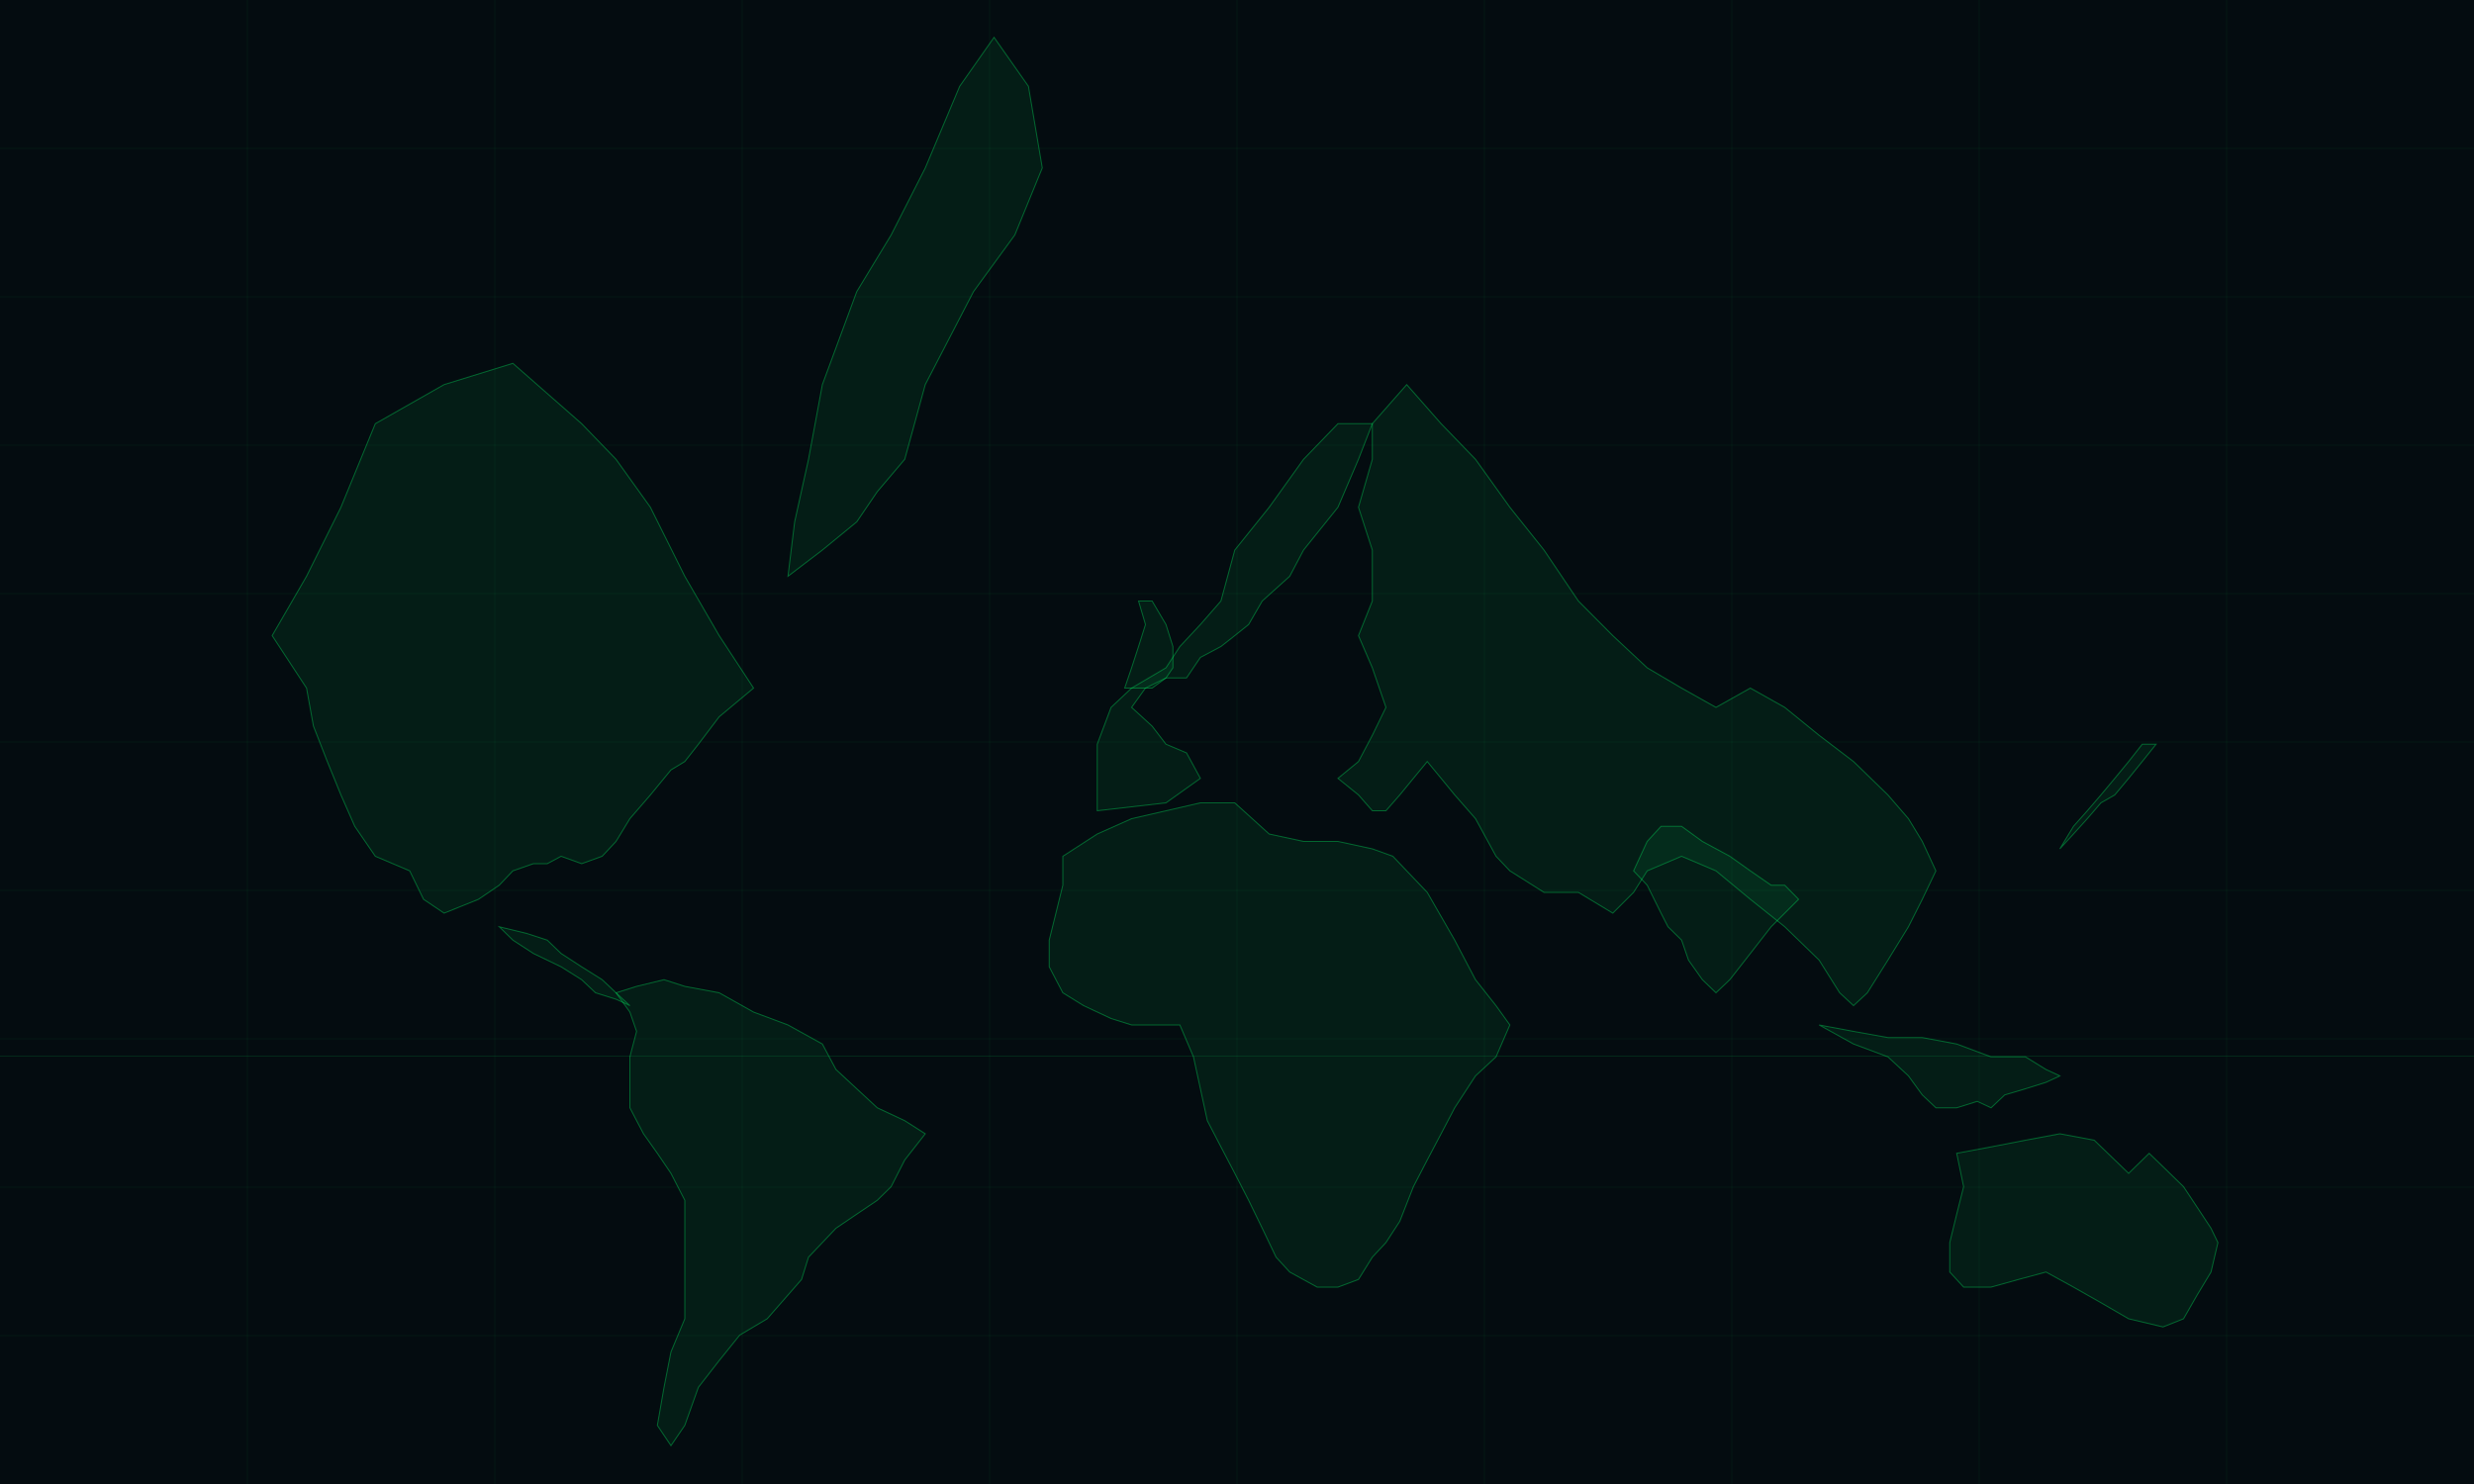
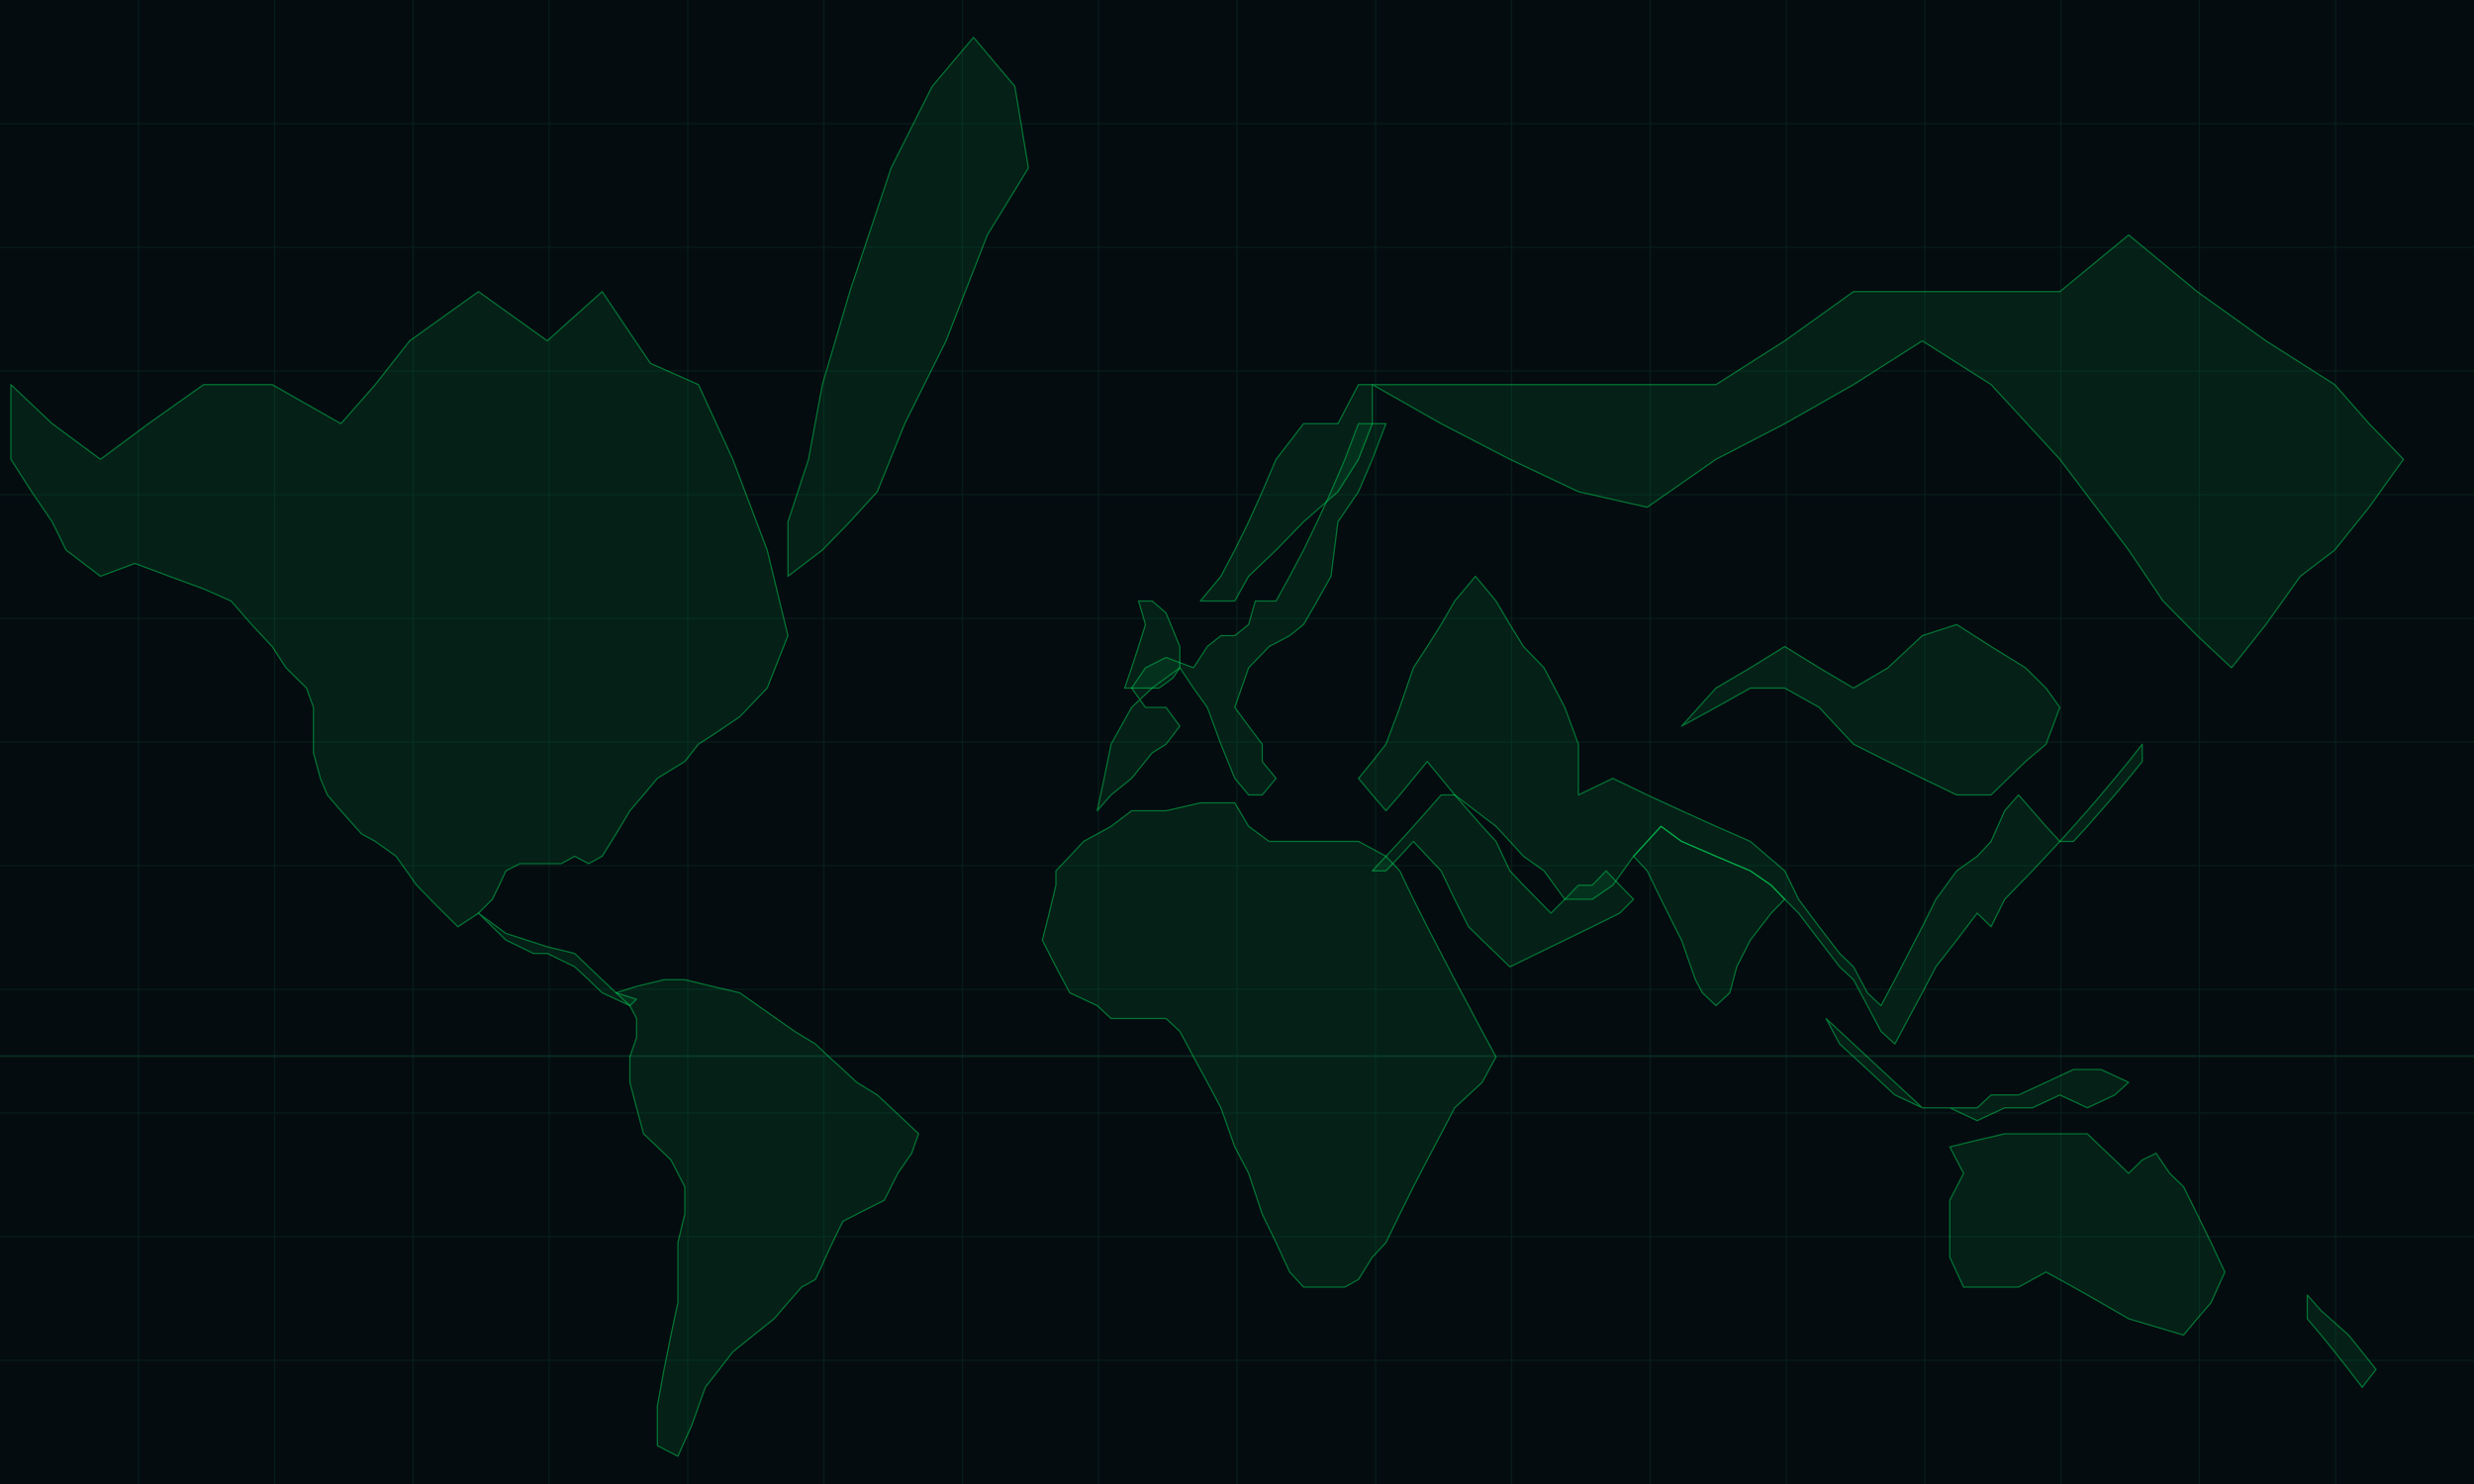
- <svg xmlns="http://www.w3.org/2000/svg" viewBox="0 0 1000 600" preserveAspectRatio="none">
+ <svg xmlns="http://www.w3.org/2000/svg" viewBox="0 0 1000 600">
  <rect width="1000" height="600" fill="#040c10" />
-   <g>
-     <line x1="0" y1="60" x2="1000" y2="60" stroke="rgba(0,255,100,0.06)" stroke-width="0.3" />
-     <line x1="0" y1="120" x2="1000" y2="120" stroke="rgba(0,255,100,0.06)" stroke-width="0.3" />
-     <line x1="0" y1="180" x2="1000" y2="180" stroke="rgba(0,255,100,0.06)" stroke-width="0.3" />
-     <line x1="0" y1="240" x2="1000" y2="240" stroke="rgba(0,255,100,0.06)" stroke-width="0.3" />
-     <line x1="0" y1="300" x2="1000" y2="300" stroke="rgba(0,255,100,0.06)" stroke-width="0.3" />
-     <line x1="0" y1="360" x2="1000" y2="360" stroke="rgba(0,255,100,0.06)" stroke-width="0.3" />
-     <line x1="0" y1="420" x2="1000" y2="420" stroke="rgba(0,255,100,0.06)" stroke-width="0.3" />
-     <line x1="0" y1="480" x2="1000" y2="480" stroke="rgba(0,255,100,0.06)" stroke-width="0.3" />
-     <line x1="0" y1="540" x2="1000" y2="540" stroke="rgba(0,255,100,0.06)" stroke-width="0.3" />
-     <line x1="100" y1="0" x2="100" y2="600" stroke="rgba(0,255,100,0.06)" stroke-width="0.3" />
-     <line x1="200" y1="0" x2="200" y2="600" stroke="rgba(0,255,100,0.06)" stroke-width="0.3" />
-     <line x1="300" y1="0" x2="300" y2="600" stroke="rgba(0,255,100,0.06)" stroke-width="0.3" />
-     <line x1="400" y1="0" x2="400" y2="600" stroke="rgba(0,255,100,0.06)" stroke-width="0.3" />
-     <line x1="500" y1="0" x2="500" y2="600" stroke="rgba(0,255,100,0.06)" stroke-width="0.3" />
-     <line x1="600" y1="0" x2="600" y2="600" stroke="rgba(0,255,100,0.06)" stroke-width="0.3" />
-     <line x1="700" y1="0" x2="700" y2="600" stroke="rgba(0,255,100,0.06)" stroke-width="0.3" />
-     <line x1="800" y1="0" x2="800" y2="600" stroke="rgba(0,255,100,0.06)" stroke-width="0.3" />
-     <line x1="900" y1="0" x2="900" y2="600" stroke="rgba(0,255,100,0.06)" stroke-width="0.3" />
-     <line x1="0" y1="427" x2="1000" y2="427" stroke="rgba(0,255,100,0.12)" stroke-width="0.4" />
+   <g opacity="0.5">
+     <line x1="0" y1="50" x2="1000" y2="50" stroke="#0a3020" stroke-width="0.5" />
+     <line x1="0" y1="100" x2="1000" y2="100" stroke="#0a3020" stroke-width="0.5" />
+     <line x1="0" y1="150" x2="1000" y2="150" stroke="#0a3020" stroke-width="0.5" />
+     <line x1="0" y1="200" x2="1000" y2="200" stroke="#0a3020" stroke-width="0.5" />
+     <line x1="0" y1="250" x2="1000" y2="250" stroke="#0a3020" stroke-width="0.5" />
+     <line x1="0" y1="300" x2="1000" y2="300" stroke="#0a3020" stroke-width="0.5" />
+     <line x1="0" y1="350" x2="1000" y2="350" stroke="#0a3020" stroke-width="0.5" />
+     <line x1="0" y1="400" x2="1000" y2="400" stroke="#0a3020" stroke-width="0.5" />
+     <line x1="0" y1="450" x2="1000" y2="450" stroke="#0a3020" stroke-width="0.5" />
+     <line x1="0" y1="500" x2="1000" y2="500" stroke="#0a3020" stroke-width="0.5" />
+     <line x1="0" y1="550" x2="1000" y2="550" stroke="#0a3020" stroke-width="0.5" />
+     <line x1="56" y1="0" x2="56" y2="600" stroke="#0a3020" stroke-width="0.5" />
+     <line x1="111" y1="0" x2="111" y2="600" stroke="#0a3020" stroke-width="0.5" />
+     <line x1="167" y1="0" x2="167" y2="600" stroke="#0a3020" stroke-width="0.5" />
+     <line x1="222" y1="0" x2="222" y2="600" stroke="#0a3020" stroke-width="0.5" />
+     <line x1="278" y1="0" x2="278" y2="600" stroke="#0a3020" stroke-width="0.5" />
+     <line x1="333" y1="0" x2="333" y2="600" stroke="#0a3020" stroke-width="0.5" />
+     <line x1="389" y1="0" x2="389" y2="600" stroke="#0a3020" stroke-width="0.5" />
+     <line x1="444" y1="0" x2="444" y2="600" stroke="#0a3020" stroke-width="0.5" />
+     <line x1="500" y1="0" x2="500" y2="600" stroke="#0a3020" stroke-width="0.5" />
+     <line x1="556" y1="0" x2="556" y2="600" stroke="#0a3020" stroke-width="0.5" />
+     <line x1="611" y1="0" x2="611" y2="600" stroke="#0a3020" stroke-width="0.5" />
+     <line x1="667" y1="0" x2="667" y2="600" stroke="#0a3020" stroke-width="0.5" />
+     <line x1="722" y1="0" x2="722" y2="600" stroke="#0a3020" stroke-width="0.5" />
+     <line x1="778" y1="0" x2="778" y2="600" stroke="#0a3020" stroke-width="0.5" />
+     <line x1="833" y1="0" x2="833" y2="600" stroke="#0a3020" stroke-width="0.5" />
+     <line x1="889" y1="0" x2="889" y2="600" stroke="#0a3020" stroke-width="0.5" />
+     <line x1="944" y1="0" x2="944" y2="600" stroke="#0a3020" stroke-width="0.5" />
+     <line x1="0" y1="427" x2="1000" y2="427" stroke="#0d4530" stroke-width="0.8" />
  </g>
-   <path d="M110.0,257.0 L123.9,233.0 L137.8,205.1 L151.7,171.3 L179.5,155.5 L207.3,146.9 L235.1,171.3 L249.0,185.7 L262.9,205.1 L276.8,233.0 L290.7,257.0 L304.6,278.2 L290.7,289.8 L282.3,300.9 L276.8,307.9 L271.2,311.3 L262.9,321.4 L254.6,331.0 L249.0,340.2 L243.4,346.2 L235.1,349.2 L226.8,346.2 L221.2,349.2 L215.6,349.2 L207.3,352.1 L201.8,357.9 L193.4,363.6 L179.5,369.2 L171.2,363.6 L165.6,352.1 L151.7,346.2 L143.4,334.1 L137.8,321.4 L132.3,307.9 L126.7,293.6 L123.9,278.2 L110.0,257.0Z" fill="rgba(0,180,80,0.10)" stroke="rgba(0,255,100,0.35)" stroke-width="0.4" />
-   <path d="M201.8,374.7 L207.3,380.1 L215.6,385.5 L221.2,388.2 L226.8,390.9 L235.1,396.1 L240.7,401.4 L249.0,404.0 L254.6,406.6 L249.0,401.4 L243.4,396.1 L235.1,390.9 L226.8,385.5 L221.2,380.1 L212.9,377.4 L201.8,374.7Z" fill="rgba(0,180,80,0.10)" stroke="rgba(0,255,100,0.35)" stroke-width="0.4" />
-   <path d="M249.0,401.4 L257.3,398.8 L268.4,396.1 L276.8,398.8 L290.7,401.4 L304.6,409.2 L318.5,414.4 L332.4,422.1 L337.9,432.4 L346.3,440.2 L354.6,447.9 L365.7,453.1 L374.0,458.4 L365.7,469.0 L360.2,479.8 L354.6,485.3 L346.3,490.9 L337.9,496.6 L332.4,502.4 L326.8,508.3 L324.0,517.3 L318.5,523.6 L310.1,533.2 L299.0,539.8 L290.7,550.1 L282.3,560.9 L276.8,576.3 L271.2,584.5 L265.7,576.3 L268.4,560.9 L271.2,546.6 L276.8,533.2 L276.8,520.4 L276.8,508.3 L276.8,496.6 L276.8,485.3 L271.2,474.4 L265.7,466.3 L260.1,458.4 L254.6,447.9 L254.6,437.6 L254.6,427.3 L257.3,417.0 L254.6,409.2 L249.0,401.4Z" fill="rgba(0,180,80,0.10)" stroke="rgba(0,255,100,0.35)" stroke-width="0.4" />
-   <path d="M443.5,327.8 L471.3,324.6 L485.2,314.7 L479.6,304.4 L471.3,300.9 L465.7,293.6 L457.4,286.0 L463.0,278.2 L471.3,274.1 L479.6,274.1 L485.2,265.8 L493.5,261.4 L499.1,257.0 L504.7,252.5 L510.2,243.0 L521.3,233.0 L526.9,222.4 L540.8,205.1 L549.1,185.7 L554.7,171.3 L540.8,171.3 L526.9,185.7 L513.0,205.1 L499.1,222.4 L493.5,243.0 L485.2,252.5 L476.9,261.4 L471.3,270.0 L457.4,278.2 L449.1,286.0 L443.5,300.9 L443.5,327.8Z" fill="rgba(0,180,80,0.10)" stroke="rgba(0,255,100,0.35)" stroke-width="0.4" />
-   <path d="M429.6,346.2 L443.5,337.2 L457.4,331.0 L471.3,327.8 L485.2,324.6 L499.1,324.6 L513.0,337.2 L526.9,340.2 L540.8,340.2 L554.7,343.2 L563.0,346.2 L568.6,352.1 L576.9,360.8 L588.0,380.1 L596.4,396.1 L604.7,406.6 L610.3,414.4 L604.7,427.3 L596.4,435.0 L588.0,447.9 L582.5,458.4 L576.9,469.0 L571.3,479.8 L565.8,493.8 L560.2,502.4 L554.7,508.3 L549.1,517.3 L540.8,520.4 L532.4,520.4 L521.3,514.3 L515.8,508.3 L510.2,496.6 L504.7,485.3 L499.1,474.4 L493.5,463.7 L488.0,453.1 L485.2,440.2 L482.4,427.3 L476.9,414.4 L471.3,414.4 L457.4,414.4 L449.1,411.8 L438.0,406.6 L429.6,401.4 L424.1,390.9 L424.1,380.1 L426.8,369.2 L429.6,357.9 L429.6,346.2Z" fill="rgba(0,180,80,0.10)" stroke="rgba(0,255,100,0.35)" stroke-width="0.4" />
-   <path d="M554.7,171.3 L568.6,155.5 L582.5,171.3 L596.4,185.7 L610.3,205.1 L624.1,222.4 L638.0,243.0 L651.9,257.0 L665.8,270.0 L679.7,278.2 L693.6,286.0 L707.5,278.2 L721.4,286.0 L735.3,297.3 L749.2,307.9 L763.1,321.4 L771.4,331.0 L777.0,340.2 L782.5,352.1 L777.0,363.6 L771.4,374.7 L763.1,388.2 L754.8,401.4 L749.2,406.6 L743.6,401.4 L735.3,388.2 L721.4,374.7 L707.5,363.6 L693.6,352.1 L679.7,346.2 L665.8,352.1 L660.3,360.8 L651.9,369.2 L638.0,360.8 L624.1,360.8 L610.3,352.1 L604.7,346.2 L596.4,331.0 L588.0,321.4 L582.5,314.7 L576.9,307.9 L571.3,314.7 L565.8,321.4 L560.2,327.8 L554.7,327.8 L549.1,321.4 L540.8,314.7 L549.1,307.9 L554.7,297.3 L560.2,286.0 L554.7,270.0 L549.1,257.0 L554.7,243.0 L554.7,222.4 L549.1,205.1 L554.7,185.7 L554.7,171.3Z" fill="rgba(0,180,80,0.10)" stroke="rgba(0,255,100,0.35)" stroke-width="0.4" />
-   <path d="M790.9,466.3 L804.8,463.7 L818.7,461.0 L832.6,458.4 L846.5,461.0 L854.8,469.0 L860.4,474.4 L868.7,466.3 L874.3,471.7 L882.6,479.8 L888.1,488.1 L893.7,496.6 L896.5,502.4 L893.7,514.3 L888.1,523.6 L882.6,533.2 L874.3,536.5 L860.4,533.2 L849.2,526.7 L838.1,520.4 L827.0,514.3 L815.9,517.3 L804.8,520.4 L793.7,520.4 L788.1,514.3 L788.1,502.4 L790.9,490.9 L793.7,479.8 L790.9,466.3Z" fill="rgba(0,180,80,0.10)" stroke="rgba(0,255,100,0.35)" stroke-width="0.4" />
-   <path d="M318.5,233.0 L332.4,222.4 L346.3,211.0 L354.6,198.8 L365.7,185.7 L374.0,155.5 L393.5,117.9 L410.2,95.0 L421.3,67.9 L415.7,34.9 L401.8,15.1 L387.9,34.9 L374.0,67.9 L360.2,95.0 L346.3,117.9 L332.4,155.5 L326.8,185.7 L321.2,211.0 L318.5,233.0Z" fill="rgba(0,180,80,0.10)" stroke="rgba(0,255,100,0.35)" stroke-width="0.4" />
-   <path d="M454.6,278.2 L457.4,270.0 L460.2,261.4 L463.0,252.5 L460.2,243.0 L465.7,243.0 L471.3,252.5 L474.1,261.4 L474.1,270.0 L471.3,274.1 L465.7,278.2 L454.6,278.2Z" fill="rgba(0,180,80,0.10)" stroke="rgba(0,255,100,0.35)" stroke-width="0.4" />
-   <path d="M832.6,343.2 L838.1,337.2 L843.7,331.0 L849.2,324.6 L854.8,321.4 L860.4,314.7 L865.9,307.9 L871.5,300.9 L865.9,300.9 L860.4,307.9 L854.8,314.7 L849.2,321.4 L843.7,327.8 L838.1,334.1 L832.6,343.2Z" fill="rgba(0,180,80,0.10)" stroke="rgba(0,255,100,0.35)" stroke-width="0.4" />
-   <path d="M735.3,414.4 L749.2,422.1 L763.1,427.3 L771.4,435.0 L777.0,442.7 L782.5,447.9 L790.9,447.9 L799.2,445.3 L804.8,447.9 L810.3,442.7 L818.7,440.2 L827.0,437.6 L832.6,435.0 L827.0,432.4 L818.7,427.3 L804.8,427.3 L790.9,422.1 L777.0,419.5 L763.1,419.5 L749.2,417.0 L735.3,414.4Z" fill="rgba(0,180,80,0.10)" stroke="rgba(0,255,100,0.35)" stroke-width="0.4" />
-   <path d="M660.3,352.1 L665.8,357.9 L671.4,369.2 L674.2,374.7 L679.7,380.1 L682.5,388.2 L688.1,396.1 L693.6,401.4 L699.2,396.1 L707.5,385.5 L715.9,374.7 L721.4,369.2 L727.0,363.6 L721.4,357.9 L715.9,357.9 L707.5,352.1 L699.2,346.2 L688.1,340.2 L679.7,334.1 L671.4,334.1 L665.8,340.2 L660.3,352.1Z" fill="rgba(0,180,80,0.10)" stroke="rgba(0,255,100,0.35)" stroke-width="0.4" />
+   <path d="M4.4,155.5 L21.1,171.3 L40.6,185.7 L60.0,171.3 L82.3,155.5 L110.0,155.5 L137.8,171.3 L151.7,155.5 L165.6,137.8 L193.4,117.9 L221.2,137.8 L243.4,117.9 L262.9,146.9 L282.3,155.5 L296.2,185.7 L310.1,222.4 L318.5,257.0 L310.1,278.2 L299.0,289.8 L287.9,297.3 L282.3,300.9 L276.8,307.9 L271.2,311.3 L265.7,314.7 L260.1,321.4 L254.6,327.8 L249.0,337.2 L243.4,346.2 L237.9,349.2 L232.3,346.2 L226.8,349.2 L221.2,349.2 L215.6,349.2 L210.1,349.2 L204.5,352.1 L201.8,357.9 L199.0,363.6 L193.4,369.2 L185.1,374.7 L176.7,366.4 L168.4,357.9 L160.1,346.2 L151.7,340.2 L146.2,337.2 L143.4,334.1 L137.8,327.8 L132.3,321.4 L129.5,314.7 L126.7,304.4 L126.7,293.6 L126.7,286.0 L123.9,278.2 L115.6,270.0 L110.0,261.4 L101.7,252.5 L93.4,243.0 L82.3,238.1 L68.4,233.0 L54.5,227.8 L40.6,233.0 L26.7,222.4 L21.1,211.0 L12.8,198.8 L4.4,185.7 L4.4,155.5Z" fill="rgba(0,180,80,0.12)" stroke="rgba(0,255,100,0.4)" stroke-width="0.5" stroke-linejoin="round" />
+   <path d="M193.4,369.2 L199.0,374.7 L204.5,380.1 L210.1,382.8 L215.6,385.5 L221.2,385.5 L226.8,388.2 L232.3,390.9 L237.9,396.1 L243.4,401.4 L249.0,404.0 L254.6,406.6 L257.3,404.0 L249.0,401.4 L243.4,396.1 L237.9,390.9 L232.3,385.5 L221.2,382.8 L212.9,380.1 L204.5,377.4 L193.4,369.2Z" fill="rgba(0,180,80,0.12)" stroke="rgba(0,255,100,0.4)" stroke-width="0.5" stroke-linejoin="round" />
+   <path d="M249.0,401.4 L257.3,398.8 L268.4,396.1 L276.8,396.1 L287.9,398.8 L299.0,401.4 L310.1,409.2 L321.2,417.0 L329.6,422.1 L335.1,427.3 L340.7,432.4 L346.3,437.6 L354.6,442.7 L360.2,447.9 L365.7,453.1 L371.3,458.4 L368.5,466.3 L362.9,474.4 L360.2,479.8 L357.4,485.3 L351.8,488.1 L346.3,490.9 L340.7,493.8 L337.9,499.5 L335.1,505.3 L332.4,511.3 L329.6,517.3 L324.0,520.4 L318.5,526.7 L312.9,533.2 L304.6,539.8 L296.2,546.6 L290.7,553.7 L285.1,560.9 L279.6,576.3 L274.0,588.8 L265.7,584.5 L265.7,568.5 L268.4,553.7 L271.2,539.8 L274.0,526.7 L274.0,514.3 L274.0,502.4 L276.8,490.9 L276.8,479.8 L271.2,469.0 L265.7,463.7 L260.1,458.4 L257.3,447.9 L254.6,437.6 L254.6,427.3 L257.3,419.5 L257.3,411.8 L254.6,406.6 L249.0,401.4Z" fill="rgba(0,180,80,0.12)" stroke="rgba(0,255,100,0.4)" stroke-width="0.5" stroke-linejoin="round" />
+   <path d="M443.5,327.8 L449.1,321.4 L457.4,314.7 L465.7,304.4 L471.3,300.9 L476.9,293.6 L471.3,286.0 L463.0,286.0 L457.4,278.2 L463.0,270.0 L471.3,265.8 L482.4,270.0 L488.0,261.4 L493.5,257.0 L499.1,257.0 L504.7,252.5 L507.4,243.0 L515.8,243.0 L521.3,233.0 L526.9,222.4 L532.4,211.0 L538.0,198.8 L543.6,185.7 L549.1,171.3 L560.2,171.3 L554.7,185.7 L549.1,198.8 L540.8,211.0 L538.0,233.0 L532.4,243.0 L526.9,252.5 L521.3,257.0 L513.0,261.4 L504.7,270.0 L499.1,286.0 L504.7,293.6 L510.2,300.9 L510.2,307.9 L515.8,314.7 L510.2,321.4 L504.7,321.4 L499.1,314.7 L493.5,300.9 L488.0,286.0 L482.4,278.2 L476.9,270.0 L471.3,274.1 L465.7,278.2 L457.4,286.0 L449.1,300.9 L446.3,314.7 L443.5,327.8Z" fill="rgba(0,180,80,0.12)" stroke="rgba(0,255,100,0.4)" stroke-width="0.5" stroke-linejoin="round" />
+   <path d="M454.6,278.2 L457.4,270.0 L460.2,261.4 L463.0,252.5 L460.2,243.0 L465.7,243.0 L471.3,247.8 L476.9,261.4 L476.9,270.0 L474.1,274.1 L468.5,278.2 L460.2,278.2 L454.6,278.2Z" fill="rgba(0,180,80,0.12)" stroke="rgba(0,255,100,0.4)" stroke-width="0.5" stroke-linejoin="round" />
+   <path d="M485.2,243.0 L493.5,233.0 L499.1,222.4 L504.7,211.0 L510.2,198.8 L515.8,185.7 L521.3,178.6 L526.9,171.3 L532.4,171.3 L540.8,171.3 L549.1,155.5 L554.7,155.5 L554.7,171.3 L549.1,185.7 L540.8,198.8 L526.9,211.0 L515.8,222.4 L504.7,233.0 L499.1,243.0 L485.2,243.0Z" fill="rgba(0,180,80,0.12)" stroke="rgba(0,255,100,0.4)" stroke-width="0.5" stroke-linejoin="round" />
+   <path d="M426.8,352.1 L432.4,346.2 L438.0,340.2 L449.1,334.1 L457.4,327.8 L471.3,327.8 L485.2,324.6 L499.1,324.6 L504.7,334.1 L513.0,340.2 L521.3,340.2 L532.4,340.2 L540.8,340.2 L549.1,340.2 L554.7,343.2 L560.2,346.2 L565.8,352.1 L571.3,363.6 L576.9,374.7 L582.5,385.5 L588.0,396.1 L593.6,406.6 L599.1,417.0 L604.7,427.3 L599.1,437.6 L588.0,447.9 L582.5,458.4 L576.9,469.0 L571.3,479.8 L565.8,490.9 L560.2,502.4 L554.7,508.3 L549.1,517.3 L543.6,520.4 L538.0,520.4 L526.9,520.4 L521.3,514.3 L515.8,502.4 L510.2,490.9 L504.7,474.4 L499.1,463.7 L493.5,447.9 L488.0,437.6 L482.4,427.3 L476.9,417.0 L471.3,411.8 L460.2,411.8 L449.1,411.8 L443.5,406.6 L432.4,401.4 L426.8,390.9 L421.3,380.1 L424.1,369.2 L426.8,357.9 L426.8,352.1Z" fill="rgba(0,180,80,0.12)" stroke="rgba(0,255,100,0.4)" stroke-width="0.5" stroke-linejoin="round" />
+   <path d="M554.7,352.1 L560.2,346.2 L565.8,340.2 L571.3,334.1 L576.9,327.8 L582.5,321.4 L588.0,321.4 L593.6,327.8 L599.1,334.1 L604.7,340.2 L610.3,352.1 L615.8,357.9 L621.4,363.6 L626.9,369.2 L632.5,363.6 L638.0,357.9 L643.6,357.9 L649.2,352.1 L654.7,357.9 L660.3,363.6 L654.7,369.2 L643.6,374.7 L632.5,380.1 L621.4,385.5 L610.3,390.9 L604.7,385.5 L599.1,380.1 L593.6,374.7 L588.0,363.6 L582.5,352.1 L576.9,346.2 L571.3,340.2 L565.8,346.2 L560.2,352.1 L554.7,352.1Z" fill="rgba(0,180,80,0.12)" stroke="rgba(0,255,100,0.4)" stroke-width="0.5" stroke-linejoin="round" />
+   <path d="M554.7,155.5 L582.5,171.3 L610.3,185.7 L638.0,198.8 L665.8,205.1 L693.6,185.7 L721.4,171.3 L749.2,155.5 L777.0,137.8 L804.8,155.5 L832.6,185.7 L860.4,222.4 L874.3,243.0 L888.1,257.0 L902.0,270.0 L915.9,252.5 L929.8,233.0 L943.7,222.4 L957.6,205.1 L971.5,185.7 L957.6,171.3 L943.7,155.5 L915.9,137.8 L888.1,117.9 L860.4,95.0 L832.6,117.9 L804.8,117.9 L777.0,117.9 L749.2,117.9 L721.4,137.8 L693.6,155.5 L665.8,155.5 L638.0,155.5 L610.3,155.5 L582.5,155.5 L554.7,155.5Z" fill="rgba(0,180,80,0.12)" stroke="rgba(0,255,100,0.4)" stroke-width="0.5" stroke-linejoin="round" />
+   <path d="M638.0,321.4 L651.9,314.7 L665.8,321.4 L679.7,327.8 L693.6,334.1 L707.5,340.2 L721.4,352.1 L727.0,363.6 L735.3,374.7 L743.6,385.5 L749.2,390.9 L754.8,401.4 L760.3,406.6 L765.9,396.1 L771.4,385.5 L777.0,374.7 L782.5,363.6 L790.9,352.1 L799.2,346.2 L804.8,340.2 L810.3,327.8 L815.9,321.4 L821.5,327.8 L827.0,334.1 L832.6,340.2 L827.0,346.2 L821.5,352.1 L810.3,363.6 L804.8,374.7 L799.2,369.2 L790.9,380.1 L782.5,390.9 L777.0,401.4 L771.4,411.8 L765.9,422.1 L760.3,417.0 L754.8,406.6 L749.2,396.1 L743.6,390.9 L735.3,380.1 L727.0,369.2 L721.4,363.6 L715.9,357.9 L707.5,352.1 L693.6,346.2 L679.7,340.2 L671.4,334.1 L660.3,346.2 L651.9,357.9 L643.6,363.6 L632.5,363.6 L624.1,352.1 L615.8,346.2 L604.7,334.1 L596.4,327.8 L588.0,321.4 L582.5,314.7 L576.9,307.9 L571.3,314.7 L565.8,321.4 L560.2,327.8 L554.7,321.4 L549.1,314.7 L554.7,307.9 L560.2,300.9 L565.8,286.0 L571.3,270.0 L576.9,261.4 L582.5,252.5 L588.0,243.0 L596.4,233.0 L604.7,243.0 L610.3,252.5 L615.8,261.4 L624.1,270.0 L632.5,286.0 L638.0,300.9 L638.0,321.4Z" fill="rgba(0,180,80,0.12)" stroke="rgba(0,255,100,0.4)" stroke-width="0.5" stroke-linejoin="round" />
+   <path d="M679.7,293.6 L693.6,286.0 L707.5,278.2 L721.4,278.2 L735.3,286.0 L749.2,300.9 L763.1,307.9 L777.0,314.7 L790.9,321.4 L804.8,321.4 L818.7,307.9 L827.0,300.9 L832.6,286.0 L827.0,278.2 L818.7,270.0 L804.8,261.4 L790.9,252.5 L777.0,257.0 L763.1,270.0 L749.2,278.2 L735.3,270.0 L721.4,261.4 L707.5,270.0 L693.6,278.2 L679.7,293.6Z" fill="rgba(0,180,80,0.12)" stroke="rgba(0,255,100,0.4)" stroke-width="0.5" stroke-linejoin="round" />
+   <path d="M660.3,346.2 L665.8,352.1 L671.4,363.6 L674.2,369.2 L676.9,374.7 L679.7,380.1 L682.5,388.2 L685.3,396.1 L688.1,401.4 L693.6,406.6 L699.2,401.4 L702.0,390.9 L707.5,380.1 L715.9,369.2 L721.4,363.6 L715.9,357.9 L707.5,352.1 L693.6,346.2 L679.7,340.2 L671.4,334.1 L660.3,346.2Z" fill="rgba(0,180,80,0.12)" stroke="rgba(0,255,100,0.4)" stroke-width="0.5" stroke-linejoin="round" />
+   <path d="M832.6,340.2 L838.1,334.1 L843.7,327.8 L849.2,321.4 L854.8,314.7 L860.4,307.9 L865.9,300.9 L865.9,307.9 L860.4,314.7 L854.8,321.4 L849.2,327.8 L843.7,334.1 L838.1,340.2 L832.6,340.2Z" fill="rgba(0,180,80,0.12)" stroke="rgba(0,255,100,0.4)" stroke-width="0.5" stroke-linejoin="round" />
+   <path d="M788.1,463.7 L799.2,461.0 L810.3,458.4 L821.5,458.4 L832.6,458.4 L843.7,458.4 L849.2,463.7 L854.8,469.0 L860.4,474.4 L865.9,469.0 L871.5,466.3 L877.0,474.4 L882.6,479.8 L888.1,490.9 L893.7,502.4 L899.3,514.3 L893.7,526.7 L888.1,533.2 L882.6,539.8 L871.5,536.5 L860.4,533.2 L849.2,526.7 L838.1,520.4 L827.0,514.3 L815.9,520.4 L804.8,520.4 L793.7,520.4 L788.1,508.3 L788.1,496.6 L788.1,485.3 L793.7,474.4 L788.1,463.7Z" fill="rgba(0,180,80,0.12)" stroke="rgba(0,255,100,0.4)" stroke-width="0.5" stroke-linejoin="round" />
+   <path d="M318.5,233.0 L332.4,222.4 L343.5,211.0 L354.6,198.8 L365.7,171.3 L382.4,137.8 L399.1,95.0 L415.7,67.9 L410.2,34.9 L393.5,15.1 L376.8,34.9 L360.2,67.9 L343.5,117.9 L332.4,155.5 L326.8,185.7 L318.5,211.0 L318.5,233.0Z" fill="rgba(0,180,80,0.12)" stroke="rgba(0,255,100,0.4)" stroke-width="0.5" stroke-linejoin="round" />
+   <path d="M738.1,411.8 L749.2,422.1 L760.3,432.4 L765.9,437.6 L771.4,442.7 L777.0,447.9 L788.1,447.9 L799.2,447.9 L804.8,442.7 L815.9,442.7 L827.0,437.6 L838.1,432.4 L849.2,432.4 L860.4,437.6 L854.8,442.7 L843.7,447.9 L832.6,442.7 L821.5,447.9 L810.3,447.9 L799.2,453.1 L788.1,447.9 L777.0,447.9 L765.9,442.7 L754.8,432.4 L743.6,422.1 L738.1,411.8Z" fill="rgba(0,180,80,0.12)" stroke="rgba(0,255,100,0.4)" stroke-width="0.5" stroke-linejoin="round" />
+   <path d="M932.6,523.6 L938.2,529.9 L949.3,539.8 L954.8,546.6 L960.4,553.7 L954.8,560.9 L949.3,553.7 L943.7,546.6 L938.2,539.8 L932.6,533.2 L932.6,523.6Z" fill="rgba(0,180,80,0.12)" stroke="rgba(0,255,100,0.4)" stroke-width="0.5" stroke-linejoin="round" />
</svg>
